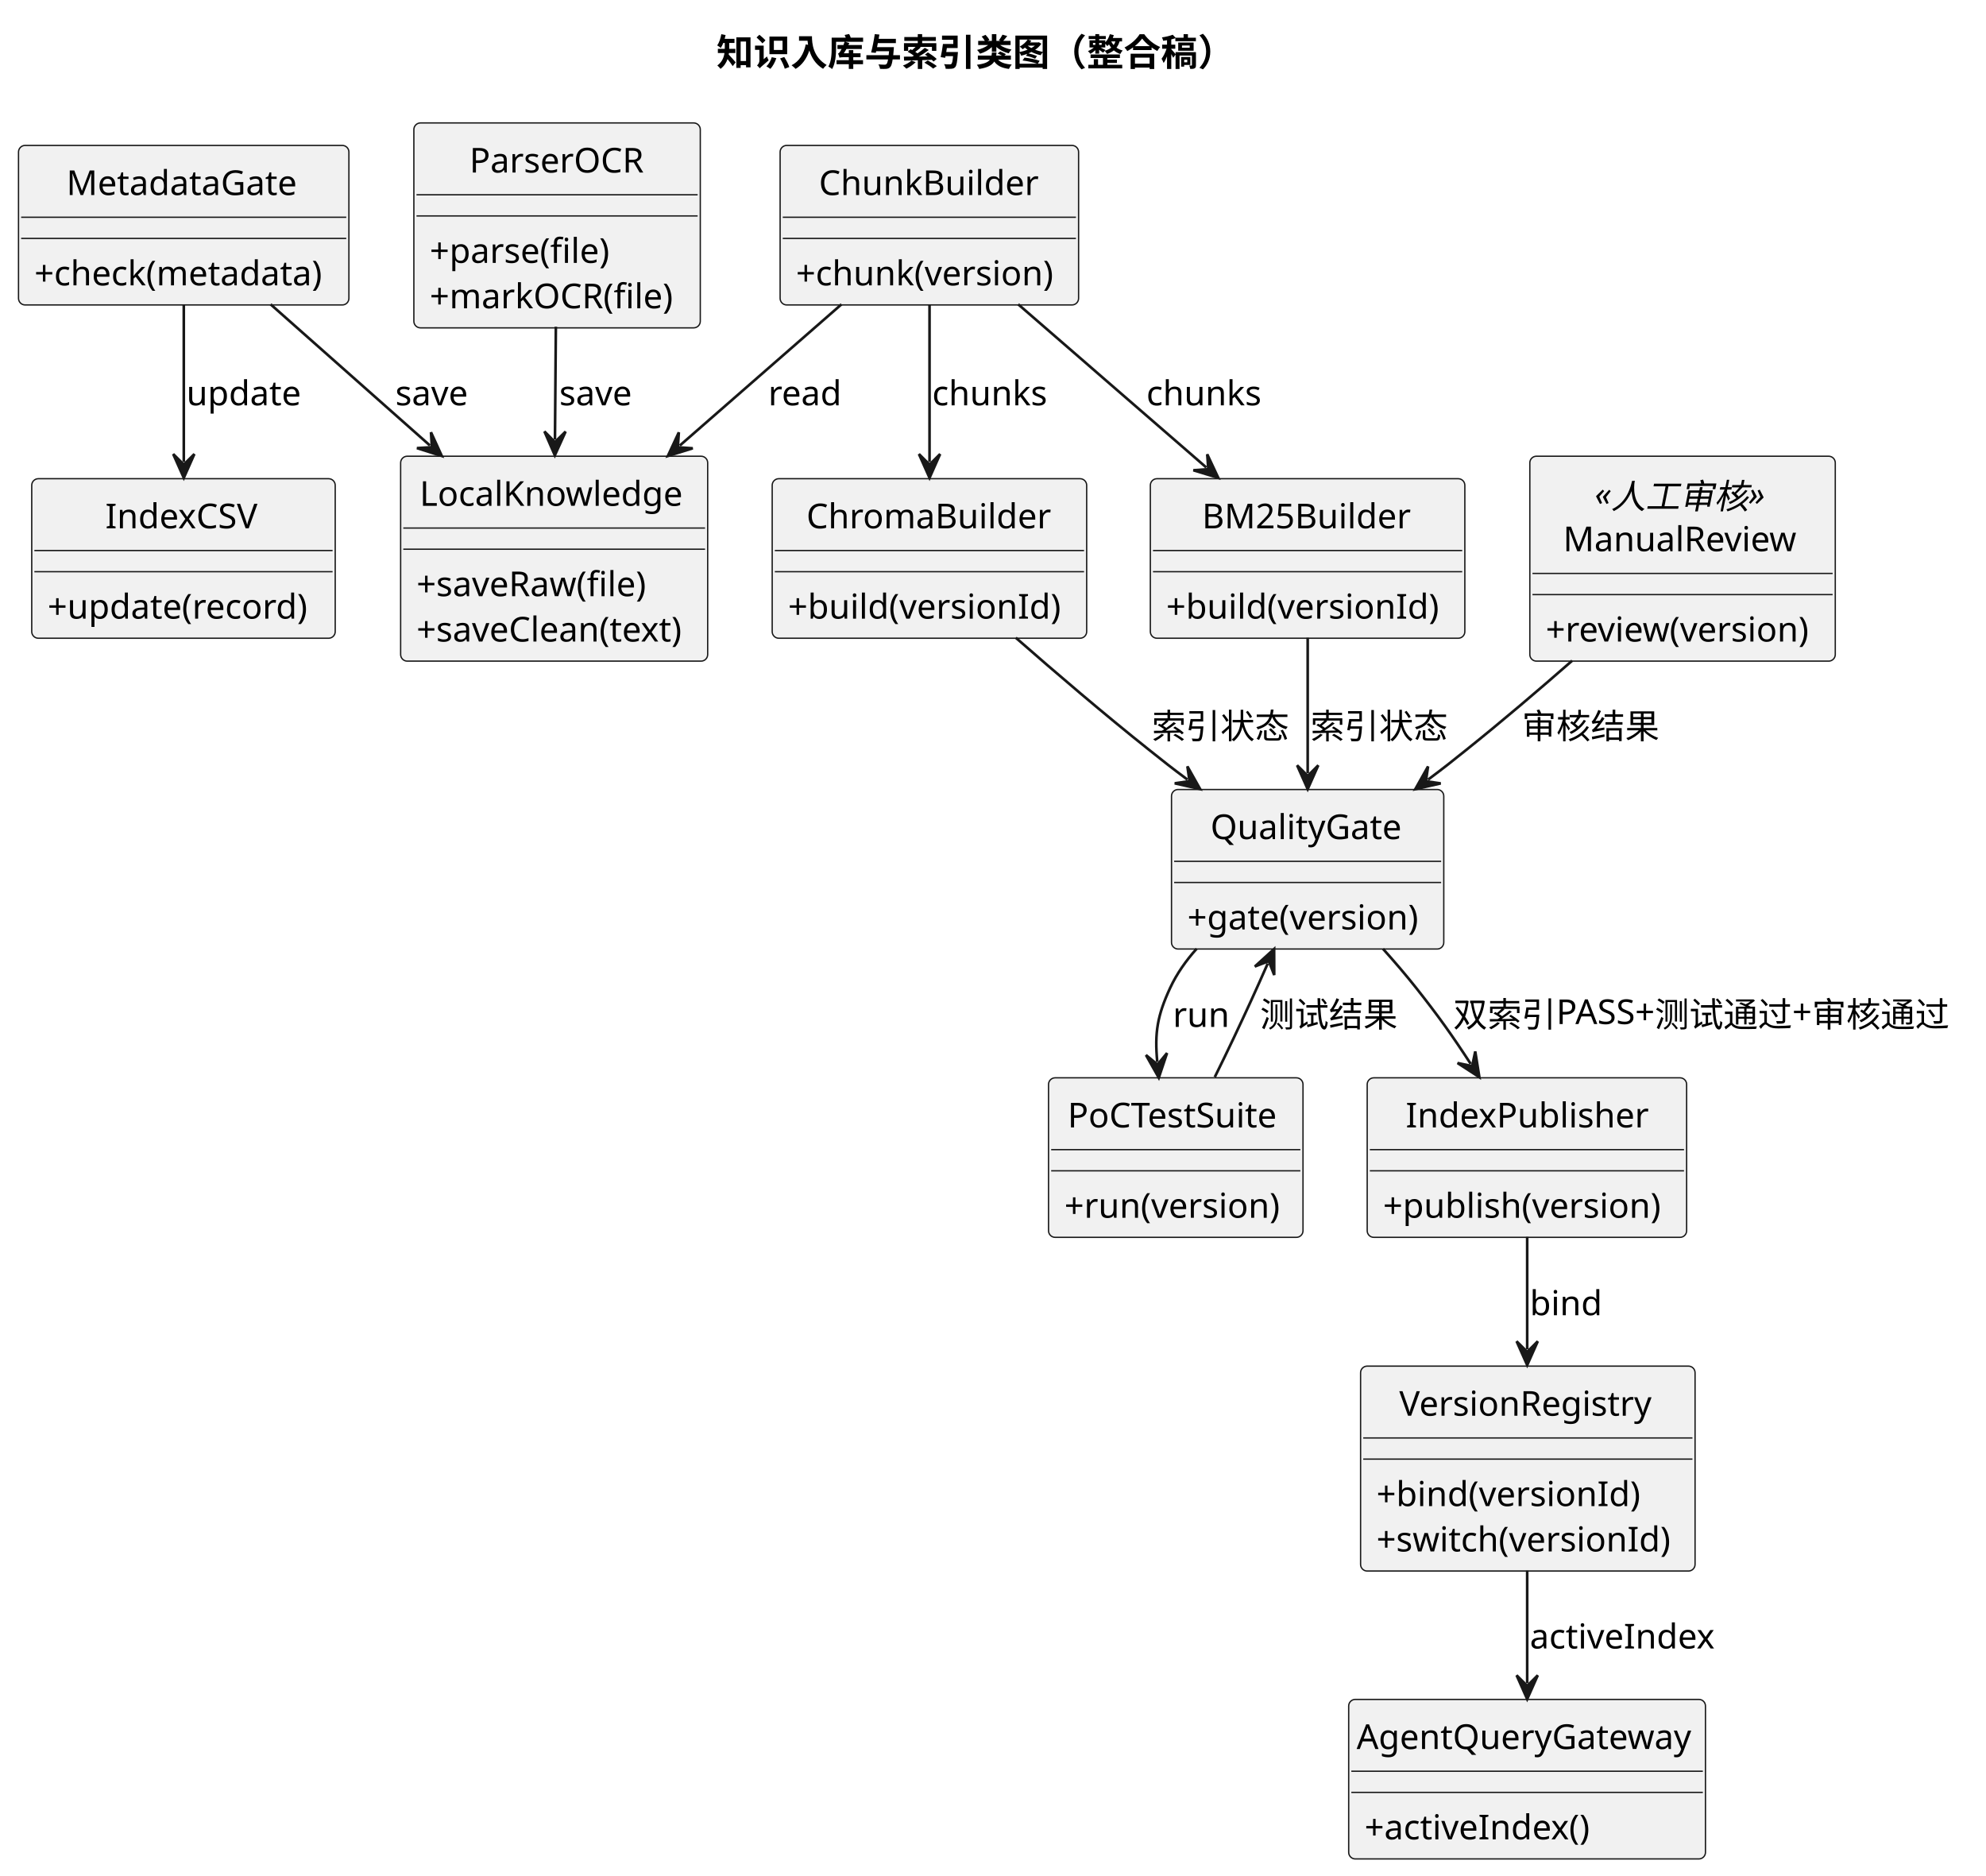
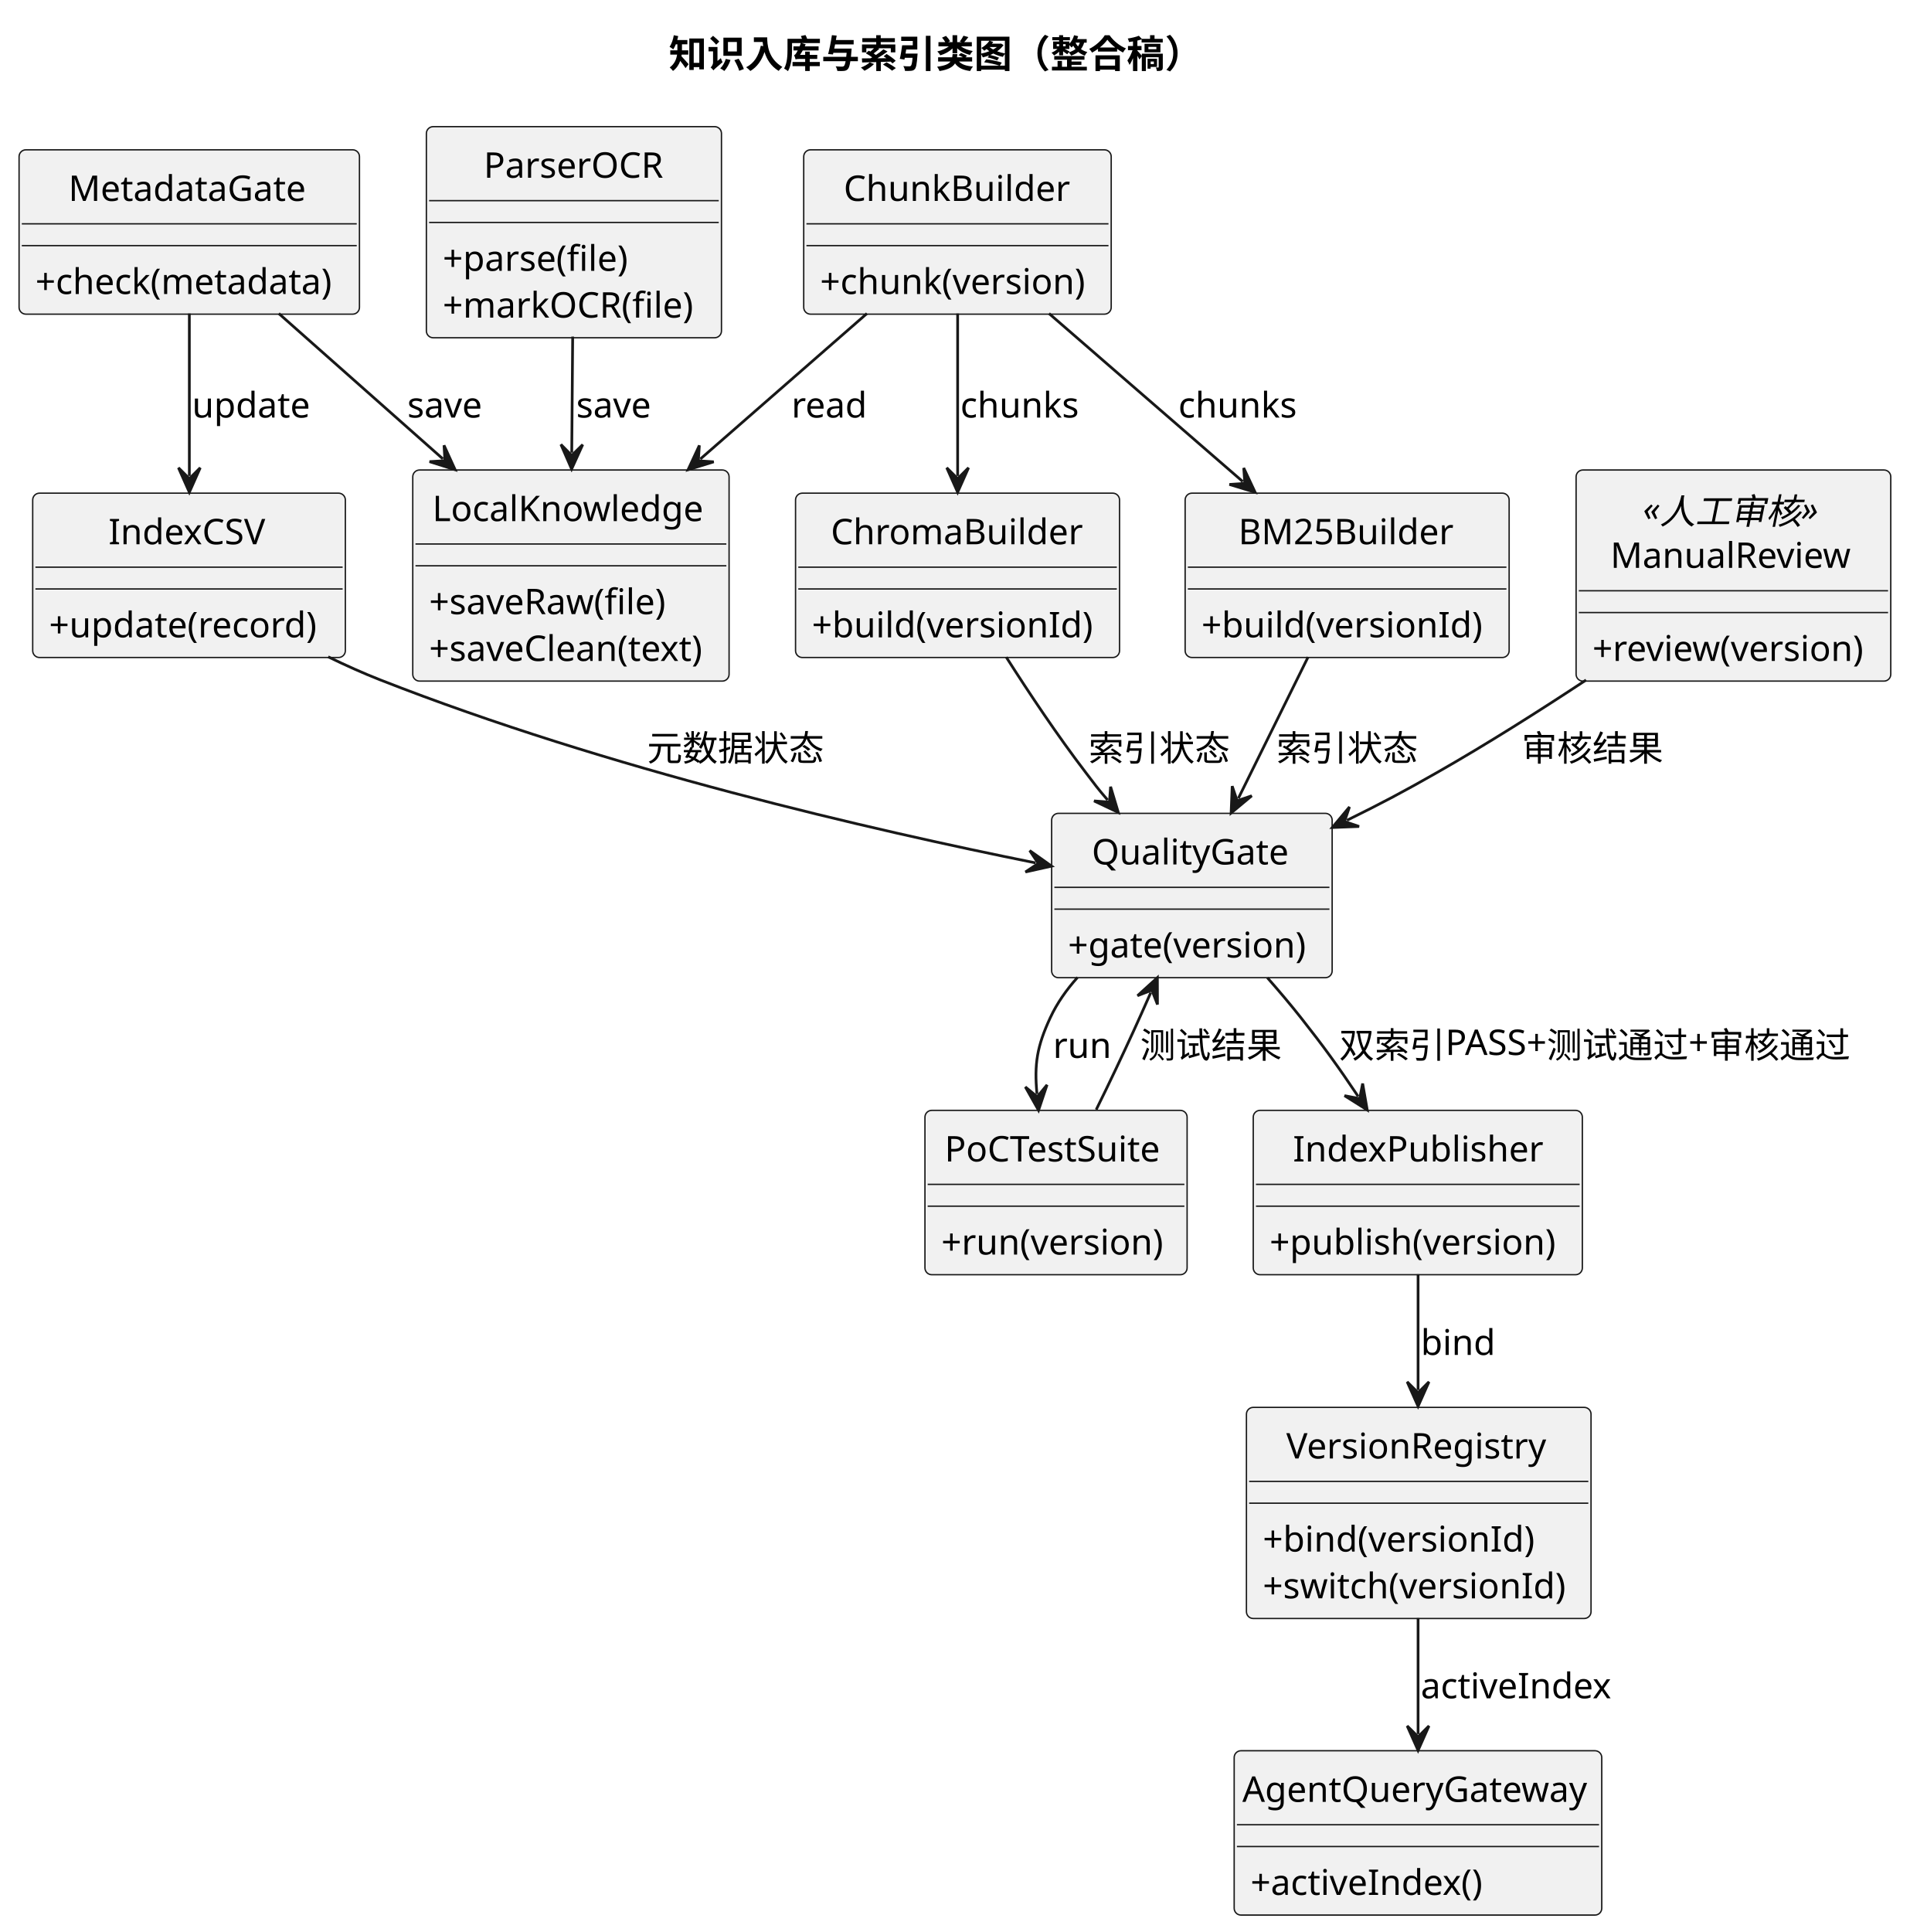
- <svg xmlns="http://www.w3.org/2000/svg" contentStyleType="text/css" height="709px" preserveAspectRatio="none" style="width:751px;height:709px;background:#FFFFFF;" version="1.1" viewBox="0 0 751 709" width="751px" zoomAndPan="magnify">
+ <svg xmlns="http://www.w3.org/2000/svg" contentStyleType="text/css" height="709px" preserveAspectRatio="none" style="width:701px;height:709px;background:#FFFFFF;" version="1.1" viewBox="0 0 701 709" width="701px" zoomAndPan="magnify">
  <defs />
  <g>
-     <text fill="#000000" font-family="Microsoft YaHei" font-size="14" font-weight="bold" lengthAdjust="spacing" textLength="196" x="270.945" y="24.814">知识入库与索引类图（整合稿）</text>
+     <text fill="#000000" font-family="Microsoft YaHei" font-size="14" font-weight="bold" lengthAdjust="spacing" textLength="196" x="245.502" y="24.814">知识入库与索引类图（整合稿）</text>
    <g id="elem_MetadataGate">
      <rect codeLine="9" fill="#F1F1F1" height="60.315" id="MetadataGate" rx="2.5" ry="2.5" style="stroke:#181818;stroke-width:0.5;" width="124.938" x="7" y="54.977" />
      <text fill="#000000" font-family="Microsoft YaHei" font-size="13" lengthAdjust="spacing" textLength="88.709" x="25.114" y="73.733">MetadataGate</text>
      <line style="stroke:#181818;stroke-width:0.5;" x1="8" x2="130.938" y1="82.135" y2="82.135" />
      <line style="stroke:#181818;stroke-width:0.5;" x1="8" x2="130.938" y1="90.135" y2="90.135" />
      <text fill="#000000" font-family="Microsoft YaHei" font-size="13" lengthAdjust="spacing" textLength="112.938" x="13" y="107.891">+check(metadata)</text>
    </g>
    <g id="elem_ParserOCR">
      <rect codeLine="12" fill="#F1F1F1" height="77.473" id="ParserOCR" rx="2.5" ry="2.5" style="stroke:#181818;stroke-width:0.5;" width="108.313" x="156.5" y="46.477" />
      <text fill="#000000" font-family="Microsoft YaHei" font-size="13" lengthAdjust="spacing" textLength="66.238" x="177.538" y="65.233">ParserOCR</text>
      <line style="stroke:#181818;stroke-width:0.5;" x1="157.5" x2="263.813" y1="73.635" y2="73.635" />
      <line style="stroke:#181818;stroke-width:0.5;" x1="157.5" x2="263.813" y1="81.635" y2="81.635" />
      <text fill="#000000" font-family="Microsoft YaHei" font-size="13" lengthAdjust="spacing" textLength="70.973" x="162.5" y="99.391">+parse(file)</text>
      <text fill="#000000" font-family="Microsoft YaHei" font-size="13" lengthAdjust="spacing" textLength="96.313" x="162.5" y="116.548">+markOCR(file)</text>
    </g>
    <g id="elem_LocalKnowledge">
      <rect codeLine="16" fill="#F1F1F1" height="77.473" id="LocalKnowledge" rx="2.5" ry="2.5" style="stroke:#181818;stroke-width:0.5;" width="116.108" x="151.5" y="172.477" />
      <text fill="#000000" font-family="Microsoft YaHei" font-size="13" lengthAdjust="spacing" textLength="101.734" x="158.687" y="191.233">LocalKnowledge</text>
      <line style="stroke:#181818;stroke-width:0.5;" x1="152.5" x2="266.608" y1="199.635" y2="199.635" />
      <line style="stroke:#181818;stroke-width:0.5;" x1="152.5" x2="266.608" y1="207.635" y2="207.635" />
      <text fill="#000000" font-family="Microsoft YaHei" font-size="13" lengthAdjust="spacing" textLength="90.467" x="157.5" y="225.391">+saveRaw(file)</text>
      <text fill="#000000" font-family="Microsoft YaHei" font-size="13" lengthAdjust="spacing" textLength="104.108" x="157.5" y="242.548">+saveClean(text)</text>
    </g>
    <g id="elem_IndexCSV">
      <rect codeLine="20" fill="#F1F1F1" height="60.315" id="IndexCSV" rx="2.5" ry="2.5" style="stroke:#181818;stroke-width:0.5;" width="114.762" x="12" y="180.977" />
      <text fill="#000000" font-family="Microsoft YaHei" font-size="13" lengthAdjust="spacing" textLength="59.103" x="39.83" y="199.733">IndexCSV</text>
      <line style="stroke:#181818;stroke-width:0.5;" x1="13" x2="125.762" y1="208.135" y2="208.135" />
      <line style="stroke:#181818;stroke-width:0.5;" x1="13" x2="125.762" y1="216.135" y2="216.135" />
      <text fill="#000000" font-family="Microsoft YaHei" font-size="13" lengthAdjust="spacing" textLength="102.762" x="18" y="233.891">+update(record)</text>
    </g>
    <g id="elem_ChunkBuilder">
      <rect codeLine="23" fill="#F1F1F1" height="60.315" id="ChunkBuilder" rx="2.5" ry="2.5" style="stroke:#181818;stroke-width:0.5;" width="112.864" x="295" y="54.977" />
      <text fill="#000000" font-family="Microsoft YaHei" font-size="13" lengthAdjust="spacing" textLength="83.541" x="309.661" y="73.733">ChunkBuilder</text>
      <line style="stroke:#181818;stroke-width:0.5;" x1="296" x2="406.864" y1="82.135" y2="82.135" />
      <line style="stroke:#181818;stroke-width:0.5;" x1="296" x2="406.864" y1="90.135" y2="90.135" />
      <text fill="#000000" font-family="Microsoft YaHei" font-size="13" lengthAdjust="spacing" textLength="100.864" x="301" y="107.891">+chunk(version)</text>
    </g>
    <g id="elem_ChromaBuilder">
      <rect codeLine="26" fill="#F1F1F1" height="60.315" id="ChromaBuilder" rx="2.5" ry="2.5" style="stroke:#181818;stroke-width:0.5;" width="118.926" x="292" y="180.977" />
      <text fill="#000000" font-family="Microsoft YaHei" font-size="13" lengthAdjust="spacing" textLength="93.038" x="304.944" y="199.733">ChromaBuilder</text>
      <line style="stroke:#181818;stroke-width:0.5;" x1="293" x2="409.926" y1="208.135" y2="208.135" />
      <line style="stroke:#181818;stroke-width:0.5;" x1="293" x2="409.926" y1="216.135" y2="216.135" />
      <text fill="#000000" font-family="Microsoft YaHei" font-size="13" lengthAdjust="spacing" textLength="106.926" x="298" y="233.891">+build(versionId)</text>
    </g>
    <g id="elem_BM25Builder">
      <rect codeLine="29" fill="#F1F1F1" height="60.315" id="BM25Builder" rx="2.5" ry="2.5" style="stroke:#181818;stroke-width:0.5;" width="118.926" x="435" y="180.977" />
      <text fill="#000000" font-family="Microsoft YaHei" font-size="13" lengthAdjust="spacing" textLength="79.847" x="454.54" y="199.733">BM25Builder</text>
      <line style="stroke:#181818;stroke-width:0.5;" x1="436" x2="552.926" y1="208.135" y2="208.135" />
      <line style="stroke:#181818;stroke-width:0.5;" x1="436" x2="552.926" y1="216.135" y2="216.135" />
      <text fill="#000000" font-family="Microsoft YaHei" font-size="13" lengthAdjust="spacing" textLength="106.926" x="441" y="233.891">+build(versionId)</text>
    </g>
    <g id="elem_QualityGate">
-       <rect codeLine="32" fill="#F1F1F1" height="60.315" id="QualityGate" rx="2.5" ry="2.5" style="stroke:#181818;stroke-width:0.5;" width="102.962" x="443" y="298.478" />
-       <text fill="#000000" font-family="Microsoft YaHei" font-size="13" lengthAdjust="spacing" textLength="73.506" x="457.728" y="317.233">QualityGate</text>
-       <line style="stroke:#181818;stroke-width:0.5;" x1="444" x2="544.962" y1="325.635" y2="325.635" />
-       <line style="stroke:#181818;stroke-width:0.5;" x1="444" x2="544.962" y1="333.635" y2="333.635" />
-       <text fill="#000000" font-family="Microsoft YaHei" font-size="13" lengthAdjust="spacing" textLength="90.962" x="449" y="351.391">+gate(version)</text>
+       <rect codeLine="32" fill="#F1F1F1" height="60.315" id="QualityGate" rx="2.5" ry="2.5" style="stroke:#181818;stroke-width:0.5;" width="102.962" x="386" y="298.478" />
+       <text fill="#000000" font-family="Microsoft YaHei" font-size="13" lengthAdjust="spacing" textLength="73.506" x="400.728" y="317.233">QualityGate</text>
+       <line style="stroke:#181818;stroke-width:0.5;" x1="387" x2="487.962" y1="325.635" y2="325.635" />
+       <line style="stroke:#181818;stroke-width:0.5;" x1="387" x2="487.962" y1="333.635" y2="333.635" />
+       <text fill="#000000" font-family="Microsoft YaHei" font-size="13" lengthAdjust="spacing" textLength="90.962" x="392" y="351.391">+gate(version)</text>
    </g>
    <g id="elem_PoCTestSuite">
-       <rect codeLine="35" fill="#F1F1F1" height="60.315" id="PoCTestSuite" rx="2.5" ry="2.5" style="stroke:#181818;stroke-width:0.5;" width="96.227" x="396.5" y="407.478" />
-       <text fill="#000000" font-family="Microsoft YaHei" font-size="13" lengthAdjust="spacing" textLength="81.796" x="403.716" y="426.233">PoCTestSuite</text>
-       <line style="stroke:#181818;stroke-width:0.5;" x1="397.5" x2="491.727" y1="434.635" y2="434.635" />
-       <line style="stroke:#181818;stroke-width:0.5;" x1="397.5" x2="491.727" y1="442.635" y2="442.635" />
-       <text fill="#000000" font-family="Microsoft YaHei" font-size="13" lengthAdjust="spacing" textLength="84.227" x="402.5" y="460.391">+run(version)</text>
+       <rect codeLine="35" fill="#F1F1F1" height="60.315" id="PoCTestSuite" rx="2.5" ry="2.5" style="stroke:#181818;stroke-width:0.5;" width="96.227" x="339.5" y="407.478" />
+       <text fill="#000000" font-family="Microsoft YaHei" font-size="13" lengthAdjust="spacing" textLength="81.796" x="346.716" y="426.233">PoCTestSuite</text>
+       <line style="stroke:#181818;stroke-width:0.5;" x1="340.5" x2="434.727" y1="434.635" y2="434.635" />
+       <line style="stroke:#181818;stroke-width:0.5;" x1="340.5" x2="434.727" y1="442.635" y2="442.635" />
+       <text fill="#000000" font-family="Microsoft YaHei" font-size="13" lengthAdjust="spacing" textLength="84.227" x="345.5" y="460.391">+run(version)</text>
    </g>
    <g id="elem_ManualReview">
      <rect codeLine="38" fill="#F1F1F1" height="77.473" id="ManualReview" rx="2.5" ry="2.5" style="stroke:#181818;stroke-width:0.5;" width="115.505" x="578.5" y="172.477" />
      <text fill="#000000" font-family="Microsoft YaHei" font-size="13" font-style="italic" lengthAdjust="spacing" textLength="66.447" x="603.029" y="191.233">«人工审核»</text>
      <text fill="#000000" font-family="Microsoft YaHei" font-size="13" lengthAdjust="spacing" textLength="90.34" x="591.082" y="208.391">ManualReview</text>
      <line style="stroke:#181818;stroke-width:0.5;" x1="579.5" x2="693.005" y1="216.793" y2="216.793" />
      <line style="stroke:#181818;stroke-width:0.5;" x1="579.5" x2="693.005" y1="224.793" y2="224.793" />
      <text fill="#000000" font-family="Microsoft YaHei" font-size="13" lengthAdjust="spacing" textLength="103.505" x="584.5" y="242.548">+review(version)</text>
    </g>
    <g id="elem_IndexPublisher">
-       <rect codeLine="41" fill="#F1F1F1" height="60.315" id="IndexPublisher" rx="2.5" ry="2.5" style="stroke:#181818;stroke-width:0.5;" width="120.799" x="517" y="407.478" />
-       <text fill="#000000" font-family="Microsoft YaHei" font-size="13" lengthAdjust="spacing" textLength="91.66" x="531.569" y="426.233">IndexPublisher</text>
-       <line style="stroke:#181818;stroke-width:0.5;" x1="518" x2="636.799" y1="434.635" y2="434.635" />
-       <line style="stroke:#181818;stroke-width:0.5;" x1="518" x2="636.799" y1="442.635" y2="442.635" />
-       <text fill="#000000" font-family="Microsoft YaHei" font-size="13" lengthAdjust="spacing" textLength="108.799" x="523" y="460.391">+publish(version)</text>
+       <rect codeLine="41" fill="#F1F1F1" height="60.315" id="IndexPublisher" rx="2.5" ry="2.5" style="stroke:#181818;stroke-width:0.5;" width="120.799" x="460" y="407.478" />
+       <text fill="#000000" font-family="Microsoft YaHei" font-size="13" lengthAdjust="spacing" textLength="91.66" x="474.569" y="426.233">IndexPublisher</text>
+       <line style="stroke:#181818;stroke-width:0.5;" x1="461" x2="579.799" y1="434.635" y2="434.635" />
+       <line style="stroke:#181818;stroke-width:0.5;" x1="461" x2="579.799" y1="442.635" y2="442.635" />
+       <text fill="#000000" font-family="Microsoft YaHei" font-size="13" lengthAdjust="spacing" textLength="108.799" x="466" y="460.391">+publish(version)</text>
    </g>
    <g id="elem_VersionRegistry">
-       <rect codeLine="44" fill="#F1F1F1" height="77.473" id="VersionRegistry" rx="2.5" ry="2.5" style="stroke:#181818;stroke-width:0.5;" width="126.486" x="514.5" y="516.477" />
-       <text fill="#000000" font-family="Microsoft YaHei" font-size="13" lengthAdjust="spacing" textLength="97.227" x="529.13" y="535.233">VersionRegistry</text>
-       <line style="stroke:#181818;stroke-width:0.5;" x1="515.5" x2="639.986" y1="543.635" y2="543.635" />
-       <line style="stroke:#181818;stroke-width:0.5;" x1="515.5" x2="639.986" y1="551.635" y2="551.635" />
-       <text fill="#000000" font-family="Microsoft YaHei" font-size="13" lengthAdjust="spacing" textLength="103.467" x="520.5" y="569.391">+bind(versionId)</text>
-       <text fill="#000000" font-family="Microsoft YaHei" font-size="13" lengthAdjust="spacing" textLength="114.486" x="520.5" y="586.548">+switch(versionId)</text>
+       <rect codeLine="44" fill="#F1F1F1" height="77.473" id="VersionRegistry" rx="2.5" ry="2.5" style="stroke:#181818;stroke-width:0.5;" width="126.486" x="457.5" y="516.477" />
+       <text fill="#000000" font-family="Microsoft YaHei" font-size="13" lengthAdjust="spacing" textLength="97.227" x="472.13" y="535.233">VersionRegistry</text>
+       <line style="stroke:#181818;stroke-width:0.5;" x1="458.5" x2="582.986" y1="543.635" y2="543.635" />
+       <line style="stroke:#181818;stroke-width:0.5;" x1="458.5" x2="582.986" y1="551.635" y2="551.635" />
+       <text fill="#000000" font-family="Microsoft YaHei" font-size="13" lengthAdjust="spacing" textLength="103.467" x="463.5" y="569.391">+bind(versionId)</text>
+       <text fill="#000000" font-family="Microsoft YaHei" font-size="13" lengthAdjust="spacing" textLength="114.486" x="463.5" y="586.548">+switch(versionId)</text>
    </g>
    <g id="elem_AgentQueryGateway">
-       <rect codeLine="48" fill="#F1F1F1" height="60.315" id="AgentQueryGateway" rx="2.5" ry="2.5" style="stroke:#181818;stroke-width:0.5;" width="134.921" x="510" y="642.477" />
-       <text fill="#000000" font-family="Microsoft YaHei" font-size="13" lengthAdjust="spacing" textLength="128.921" x="513" y="661.233">AgentQueryGateway</text>
-       <line style="stroke:#181818;stroke-width:0.5;" x1="511" x2="643.921" y1="669.635" y2="669.635" />
-       <line style="stroke:#181818;stroke-width:0.5;" x1="511" x2="643.921" y1="677.635" y2="677.635" />
-       <text fill="#000000" font-family="Microsoft YaHei" font-size="13" lengthAdjust="spacing" textLength="88.645" x="516" y="695.391">+activeIndex()</text>
+       <rect codeLine="48" fill="#F1F1F1" height="60.315" id="AgentQueryGateway" rx="2.5" ry="2.5" style="stroke:#181818;stroke-width:0.5;" width="134.921" x="453" y="642.477" />
+       <text fill="#000000" font-family="Microsoft YaHei" font-size="13" lengthAdjust="spacing" textLength="128.921" x="456" y="661.233">AgentQueryGateway</text>
+       <line style="stroke:#181818;stroke-width:0.5;" x1="454" x2="586.921" y1="669.635" y2="669.635" />
+       <line style="stroke:#181818;stroke-width:0.5;" x1="454" x2="586.921" y1="677.635" y2="677.635" />
+       <text fill="#000000" font-family="Microsoft YaHei" font-size="13" lengthAdjust="spacing" textLength="88.645" x="459" y="695.391">+activeIndex()</text>
    </g>
    <g id="link_MetadataGate_LocalKnowledge">
      <path codeLine="52" d="M102.32,115.047 C121.64,132.157 141.789,149.999 162.569,168.409 " fill="none" id="MetadataGate-to-LocalKnowledge" style="stroke:#181818;stroke-width:1.0;" />
      <polygon fill="#181818" points="167.06,172.387,162.976,163.425,163.317,169.072,157.671,169.413,167.06,172.387" style="stroke:#181818;stroke-width:1.0;" />
      <text fill="#000000" font-family="Microsoft YaHei" font-size="13" lengthAdjust="spacing" textLength="27.403" x="149.5" y="153.233">save</text>
    </g>
    <g id="link_ParserOCR_LocalKnowledge">
      <path codeLine="53" d="M210.2,123.517 C210.07,138.917 209.977,150.708 209.857,166.138 " fill="none" id="ParserOCR-to-LocalKnowledge" style="stroke:#181818;stroke-width:1.0;" />
      <polygon fill="#181818" points="209.81,172.137,213.88,163.169,209.849,167.138,205.88,163.107,209.81,172.137" style="stroke:#181818;stroke-width:1.0;" />
      <text fill="#000000" font-family="Microsoft YaHei" font-size="13" lengthAdjust="spacing" textLength="27.403" x="211.5" y="153.233">save</text>
    </g>
    <g id="link_MetadataGate_IndexCSV">
      <path codeLine="54" d="M69.5,115.047 C69.5,134.808 69.5,154.847 69.5,174.657 " fill="none" id="MetadataGate-to-IndexCSV" style="stroke:#181818;stroke-width:1.0;" />
      <polygon fill="#181818" points="69.5,180.657,73.5,171.657,69.5,175.657,65.5,171.657,69.5,180.657" style="stroke:#181818;stroke-width:1.0;" />
      <text fill="#000000" font-family="Microsoft YaHei" font-size="13" lengthAdjust="spacing" textLength="44.034" x="70.5" y="153.233">update</text>
    </g>
+     <g id="link_IndexCSV_QualityGate">
+       <path codeLine="55" d="M120.45,241.037 C126.77,244.118 133.21,247.007 139.5,249.477 C223.26,282.337 319.758,304.513 380.108,316.663 " fill="none" id="IndexCSV-to-QualityGate" style="stroke:#181818;stroke-width:1.0;" />
+       <polygon fill="#181818" points="385.99,317.848,377.957,312.15,381.088,316.861,376.378,319.993,385.99,317.848" style="stroke:#181818;stroke-width:1.0;" />
+       <text fill="#000000" font-family="Microsoft YaHei" font-size="13" lengthAdjust="spacing" textLength="65" x="237.5" y="279.233">元数据状态</text>
+     </g>
    <g id="link_ChunkBuilder_LocalKnowledge">
-       <path codeLine="55" d="M318.21,115.047 C298.62,132.157 278.149,150.031 257.069,168.441 " fill="none" id="ChunkBuilder-to-LocalKnowledge" style="stroke:#181818;stroke-width:1.0;" />
+       <path codeLine="56" d="M318.21,115.047 C298.62,132.157 278.149,150.031 257.069,168.441 " fill="none" id="ChunkBuilder-to-LocalKnowledge" style="stroke:#181818;stroke-width:1.0;" />
      <polygon fill="#181818" points="252.55,172.387,261.96,169.48,256.316,169.099,256.698,163.455,252.55,172.387" style="stroke:#181818;stroke-width:1.0;" />
      <text fill="#000000" font-family="Microsoft YaHei" font-size="13" lengthAdjust="spacing" textLength="27.841" x="290.5" y="153.233">read</text>
    </g>
    <g id="link_ChunkBuilder_ChromaBuilder">
-       <path codeLine="56" d="M351.5,115.047 C351.5,134.808 351.5,154.847 351.5,174.657 " fill="none" id="ChunkBuilder-to-ChromaBuilder" style="stroke:#181818;stroke-width:1.0;" />
+       <path codeLine="57" d="M351.5,115.047 C351.5,134.808 351.5,154.847 351.5,174.657 " fill="none" id="ChunkBuilder-to-ChromaBuilder" style="stroke:#181818;stroke-width:1.0;" />
      <polygon fill="#181818" points="351.5,180.657,355.5,171.657,351.5,175.657,347.5,171.657,351.5,180.657" style="stroke:#181818;stroke-width:1.0;" />
      <text fill="#000000" font-family="Microsoft YaHei" font-size="13" lengthAdjust="spacing" textLength="43.64" x="352.5" y="153.233">chunks</text>
    </g>
    <g id="link_ChunkBuilder_BM25Builder">
-       <path codeLine="57" d="M385.03,115.047 C407.81,134.808 433.307,156.917 456.156,176.727 " fill="none" id="ChunkBuilder-to-BM25Builder" style="stroke:#181818;stroke-width:1.0;" />
+       <path codeLine="58" d="M385.03,115.047 C407.81,134.808 433.307,156.917 456.156,176.727 " fill="none" id="ChunkBuilder-to-BM25Builder" style="stroke:#181818;stroke-width:1.0;" />
      <polygon fill="#181818" points="460.69,180.657,456.51,171.74,456.912,177.382,451.27,177.784,460.69,180.657" style="stroke:#181818;stroke-width:1.0;" />
-       <text fill="#000000" font-family="Microsoft YaHei" font-size="13" lengthAdjust="spacing" textLength="43.64" x="433.5" y="153.233">chunks</text>
+       <text fill="#000000" font-family="Microsoft YaHei" font-size="13" lengthAdjust="spacing" textLength="43.64" x="432.5" y="153.233">chunks</text>
    </g>
    <g id="link_ChromaBuilder_QualityGate">
-       <path codeLine="58" d="M384.12,241.107 C399.22,254.327 417.53,269.978 434.5,283.478 C440.67,288.387 442.49,289.861 449.02,294.731 " fill="none" id="ChromaBuilder-to-QualityGate" style="stroke:#181818;stroke-width:1.0;" />
-       <polygon fill="#181818" points="453.83,298.317,449.007,289.731,449.822,295.328,444.224,296.144,453.83,298.317" style="stroke:#181818;stroke-width:1.0;" />
-       <text fill="#000000" font-family="Microsoft YaHei" font-size="13" lengthAdjust="spacing" textLength="52" x="435.5" y="279.233">索引状态</text>
+       <path codeLine="59" d="M369.34,241.157 C377.76,254.377 388.21,270.027 398.5,283.478 C402.22,288.337 402.431,288.785 406.561,293.595 " fill="none" id="ChromaBuilder-to-QualityGate" style="stroke:#181818;stroke-width:1.0;" />
+       <polygon fill="#181818" points="410.47,298.147,407.642,288.714,407.213,294.354,401.572,293.925,410.47,298.147" style="stroke:#181818;stroke-width:1.0;" />
+       <text fill="#000000" font-family="Microsoft YaHei" font-size="13" lengthAdjust="spacing" textLength="52" x="399.5" y="279.233">索引状态</text>
    </g>
    <g id="link_BM25Builder_QualityGate">
-       <path codeLine="59" d="M494.5,241.127 C494.5,258.627 494.5,274.837 494.5,292.337 " fill="none" id="BM25Builder-to-QualityGate" style="stroke:#181818;stroke-width:1.0;" />
-       <polygon fill="#181818" points="494.5,298.337,498.5,289.337,494.5,293.337,490.5,289.337,494.5,298.337" style="stroke:#181818;stroke-width:1.0;" />
-       <text fill="#000000" font-family="Microsoft YaHei" font-size="13" lengthAdjust="spacing" textLength="52" x="495.5" y="279.233">索引状态</text>
+       <path codeLine="60" d="M480.12,241.127 C471.48,258.627 463.176,275.457 454.536,292.957 " fill="none" id="BM25Builder-to-QualityGate" style="stroke:#181818;stroke-width:1.0;" />
+       <polygon fill="#181818" points="451.88,298.337,459.451,292.038,454.094,293.854,452.278,288.497,451.88,298.337" style="stroke:#181818;stroke-width:1.0;" />
+       <text fill="#000000" font-family="Microsoft YaHei" font-size="13" lengthAdjust="spacing" textLength="52" x="468.5" y="279.233">索引状态</text>
    </g>
    <g id="link_QualityGate_PoCTestSuite">
-       <path codeLine="60" d="M452.51,358.678 C448.49,363.168 444.99,368.118 442.5,373.478 C437.67,383.897 436.559,390.395 437.619,401.485 " fill="none" id="QualityGate-to-PoCTestSuite" style="stroke:#181818;stroke-width:1.0;" />
-       <polygon fill="#181818" points="438.19,407.457,441.315,398.118,437.714,402.48,433.352,398.879,438.19,407.457" style="stroke:#181818;stroke-width:1.0;" />
-       <text fill="#000000" font-family="Microsoft YaHei" font-size="13" lengthAdjust="spacing" textLength="20.985" x="443.5" y="388.233">run</text>
+       <path codeLine="61" d="M395.51,358.678 C391.49,363.168 387.99,368.118 385.5,373.478 C380.67,383.897 379.559,390.395 380.619,401.485 " fill="none" id="QualityGate-to-PoCTestSuite" style="stroke:#181818;stroke-width:1.0;" />
+       <polygon fill="#181818" points="381.19,407.457,384.315,398.118,380.714,402.48,376.352,398.879,381.19,407.457" style="stroke:#181818;stroke-width:1.0;" />
+       <text fill="#000000" font-family="Microsoft YaHei" font-size="13" lengthAdjust="spacing" textLength="20.985" x="386.5" y="388.233">run</text>
    </g>
    <g id="link_PoCTestSuite_QualityGate">
-       <path codeLine="61" d="M459.36,407.217 C461.78,402.317 464.24,397.267 466.5,392.478 C471.66,381.548 474.689,374.928 479.389,364.268 " fill="none" id="PoCTestSuite-to-QualityGate" style="stroke:#181818;stroke-width:1.0;" />
-       <polygon fill="#181818" points="481.81,358.777,474.519,365.399,479.793,363.353,481.839,368.626,481.81,358.777" style="stroke:#181818;stroke-width:1.0;" />
-       <text fill="#000000" font-family="Microsoft YaHei" font-size="13" lengthAdjust="spacing" textLength="52" x="476.5" y="388.233">测试结果</text>
+       <path codeLine="62" d="M402.36,407.217 C404.78,402.317 407.24,397.267 409.5,392.478 C414.66,381.548 417.689,374.928 422.389,364.268 " fill="none" id="PoCTestSuite-to-QualityGate" style="stroke:#181818;stroke-width:1.0;" />
+       <polygon fill="#181818" points="424.81,358.777,417.519,365.399,422.793,363.353,424.839,368.626,424.81,358.777" style="stroke:#181818;stroke-width:1.0;" />
+       <text fill="#000000" font-family="Microsoft YaHei" font-size="13" lengthAdjust="spacing" textLength="52" x="418.5" y="388.233">测试结果</text>
    </g>
    <g id="link_ManualReview_QualityGate">
-       <path codeLine="62" d="M594.52,249.778 C581.85,260.868 567.77,272.858 554.5,283.478 C548.35,288.397 546.53,289.89 540,294.76 " fill="none" id="ManualReview-to-QualityGate" style="stroke:#181818;stroke-width:1.0;" />
-       <polygon fill="#181818" points="535.19,298.348,544.796,296.173,539.198,295.358,540.013,289.76,535.19,298.348" style="stroke:#181818;stroke-width:1.0;" />
-       <text fill="#000000" font-family="Microsoft YaHei" font-size="13" lengthAdjust="spacing" textLength="52" x="575.5" y="279.233">审核结果</text>
+       <path codeLine="63" d="M582.17,249.548 C564.97,260.908 545.69,273.118 527.5,283.478 C515.26,290.447 507.135,294.772 494.395,301.031 " fill="none" id="ManualReview-to-QualityGate" style="stroke:#181818;stroke-width:1.0;" />
+       <polygon fill="#181818" points="489.01,303.678,498.852,303.298,493.498,301.473,495.324,296.118,489.01,303.678" style="stroke:#181818;stroke-width:1.0;" />
+       <text fill="#000000" font-family="Microsoft YaHei" font-size="13" lengthAdjust="spacing" textLength="52" x="558.5" y="279.233">审核结果</text>
    </g>
    <g id="link_QualityGate_IndexPublisher">
-       <path codeLine="63" d="M522.97,358.717 C527.3,363.538 531.61,368.567 535.5,373.478 C543.9,384.098 549.067,391.339 556.148,402.219 " fill="none" id="QualityGate-to-IndexPublisher" style="stroke:#181818;stroke-width:1.0;" />
-       <polygon fill="#181818" points="559.42,407.248,557.864,397.522,556.693,403.057,551.159,401.886,559.42,407.248" style="stroke:#181818;stroke-width:1.0;" />
-       <text fill="#000000" font-family="Microsoft YaHei" font-size="13" lengthAdjust="spacing" textLength="194.391" x="549.5" y="388.233">双索引PASS+测试通过+审核通过</text>
+       <path codeLine="64" d="M465.19,358.808 C469.42,363.618 473.66,368.618 477.5,373.478 C485.95,384.178 491.221,391.482 498.501,402.352 " fill="none" id="QualityGate-to-IndexPublisher" style="stroke:#181818;stroke-width:1.0;" />
+       <polygon fill="#181818" points="501.84,407.337,500.155,397.634,499.058,403.183,493.508,402.086,501.84,407.337" style="stroke:#181818;stroke-width:1.0;" />
+       <text fill="#000000" font-family="Microsoft YaHei" font-size="13" lengthAdjust="spacing" textLength="194.391" x="491.5" y="388.233">双索引PASS+测试通过+审核通过</text>
    </g>
    <g id="link_IndexPublisher_VersionRegistry">
-       <path codeLine="64" d="M577.5,467.627 C577.5,482.327 577.5,494.337 577.5,510.098 " fill="none" id="IndexPublisher-to-VersionRegistry" style="stroke:#181818;stroke-width:1.0;" />
-       <polygon fill="#181818" points="577.5,516.097,581.5,507.098,577.5,511.098,573.5,507.098,577.5,516.097" style="stroke:#181818;stroke-width:1.0;" />
-       <text fill="#000000" font-family="Microsoft YaHei" font-size="13" lengthAdjust="spacing" textLength="28.088" x="578.5" y="497.233">bind</text>
+       <path codeLine="65" d="M520.5,467.627 C520.5,482.327 520.5,494.337 520.5,510.098 " fill="none" id="IndexPublisher-to-VersionRegistry" style="stroke:#181818;stroke-width:1.0;" />
+       <polygon fill="#181818" points="520.5,516.097,524.5,507.098,520.5,511.098,516.5,507.098,520.5,516.097" style="stroke:#181818;stroke-width:1.0;" />
+       <text fill="#000000" font-family="Microsoft YaHei" font-size="13" lengthAdjust="spacing" textLength="28.088" x="521.5" y="497.233">bind</text>
    </g>
    <g id="link_VersionRegistry_AgentQueryGateway">
-       <path codeLine="65" d="M577.5,593.798 C577.5,609.587 577.5,621.638 577.5,636.367 " fill="none" id="VersionRegistry-to-AgentQueryGateway" style="stroke:#181818;stroke-width:1.0;" />
-       <polygon fill="#181818" points="577.5,642.367,581.5,633.367,577.5,637.367,573.5,633.367,577.5,642.367" style="stroke:#181818;stroke-width:1.0;" />
-       <text fill="#000000" font-family="Microsoft YaHei" font-size="13" lengthAdjust="spacing" textLength="70.319" x="578.5" y="623.233">activeIndex</text>
+       <path codeLine="66" d="M520.5,593.798 C520.5,609.587 520.5,621.638 520.5,636.367 " fill="none" id="VersionRegistry-to-AgentQueryGateway" style="stroke:#181818;stroke-width:1.0;" />
+       <polygon fill="#181818" points="520.5,642.367,524.5,633.367,520.5,637.367,516.5,633.367,520.5,642.367" style="stroke:#181818;stroke-width:1.0;" />
+       <text fill="#000000" font-family="Microsoft YaHei" font-size="13" lengthAdjust="spacing" textLength="70.319" x="521.5" y="623.233">activeIndex</text>
    </g>
  </g>
</svg>
